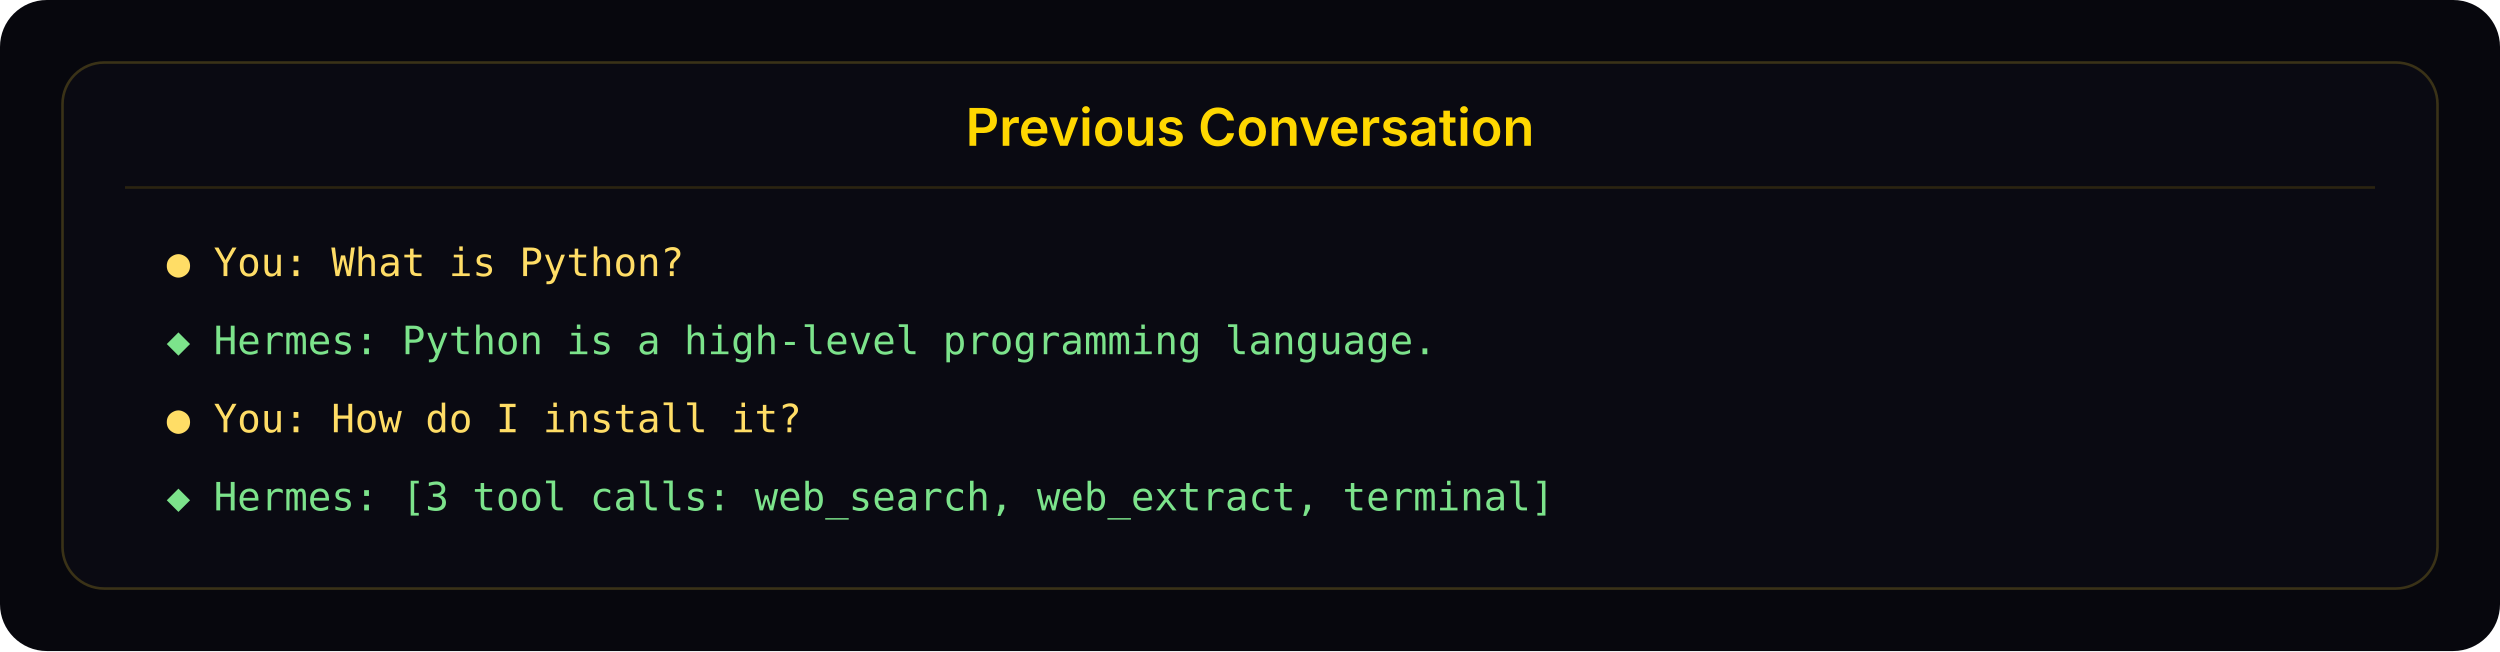
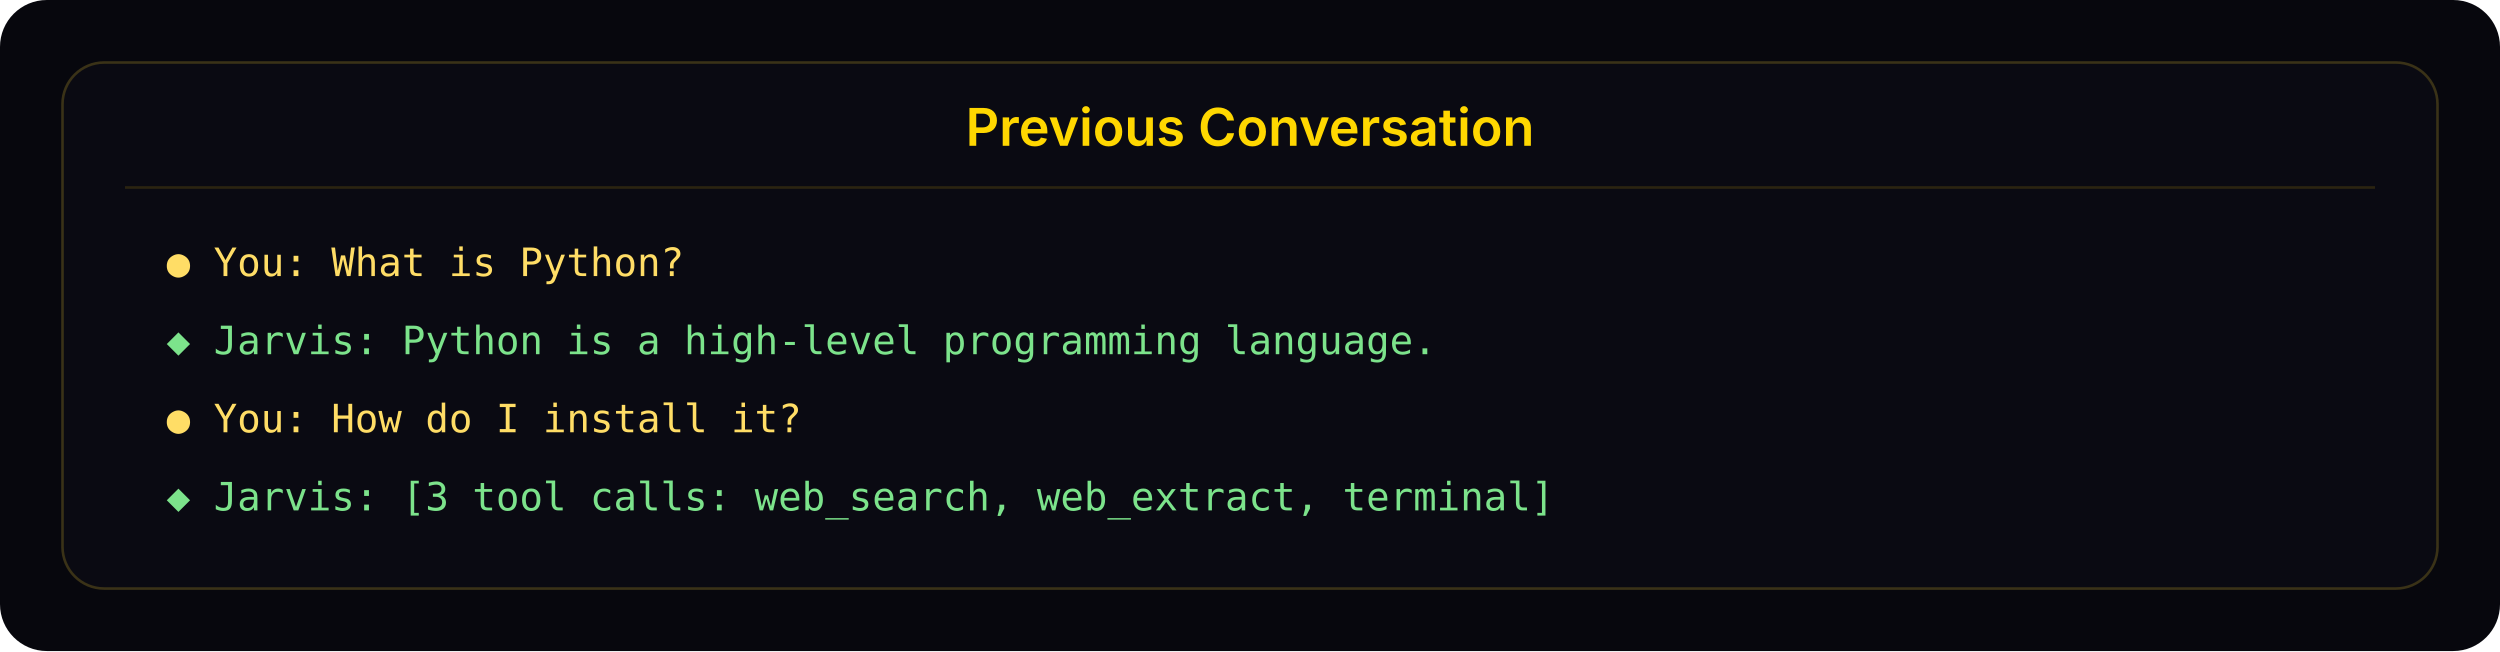
<svg xmlns="http://www.w3.org/2000/svg" width="960" height="250" viewBox="0 0 960 250" role="img" aria-labelledby="title desc">
  <rect width="960" height="250" rx="18" fill="#07070d" />
  <rect x="24" y="24" width="912" height="202" rx="16" fill="#0a0a12" stroke="#3a3217" />
  <text x="480" y="56" text-anchor="middle" fill="#ffd700" font-family="Inter, sans-serif" font-size="20" font-weight="600">Previous Conversation</text>
  <line x1="48" y1="72" x2="912" y2="72" stroke="#2b2410" />
  <text x="64" y="106" fill="#ffdd66" font-family="JetBrains Mono, monospace" font-size="15">● You: What is Python?</text>
-   <text x="64" y="136" fill="#7ce38b" font-family="JetBrains Mono, monospace" font-size="15">◆ Hermes: Python is a high-level programming language.</text>
+   <text x="64" y="136" fill="#7ce38b" font-family="JetBrains Mono, monospace" font-size="15">◆ Jarvis: Python is a high-level programming language.</text>
  <text x="64" y="166" fill="#ffdd66" font-family="JetBrains Mono, monospace" font-size="15">● You: How do I install it?</text>
-   <text x="64" y="196" fill="#7ce38b" font-family="JetBrains Mono, monospace" font-size="15">◆ Hermes: [3 tool calls: web_search, web_extract, terminal]</text>
+   <text x="64" y="196" fill="#7ce38b" font-family="JetBrains Mono, monospace" font-size="15">◆ Jarvis: [3 tool calls: web_search, web_extract, terminal]</text>
</svg>
